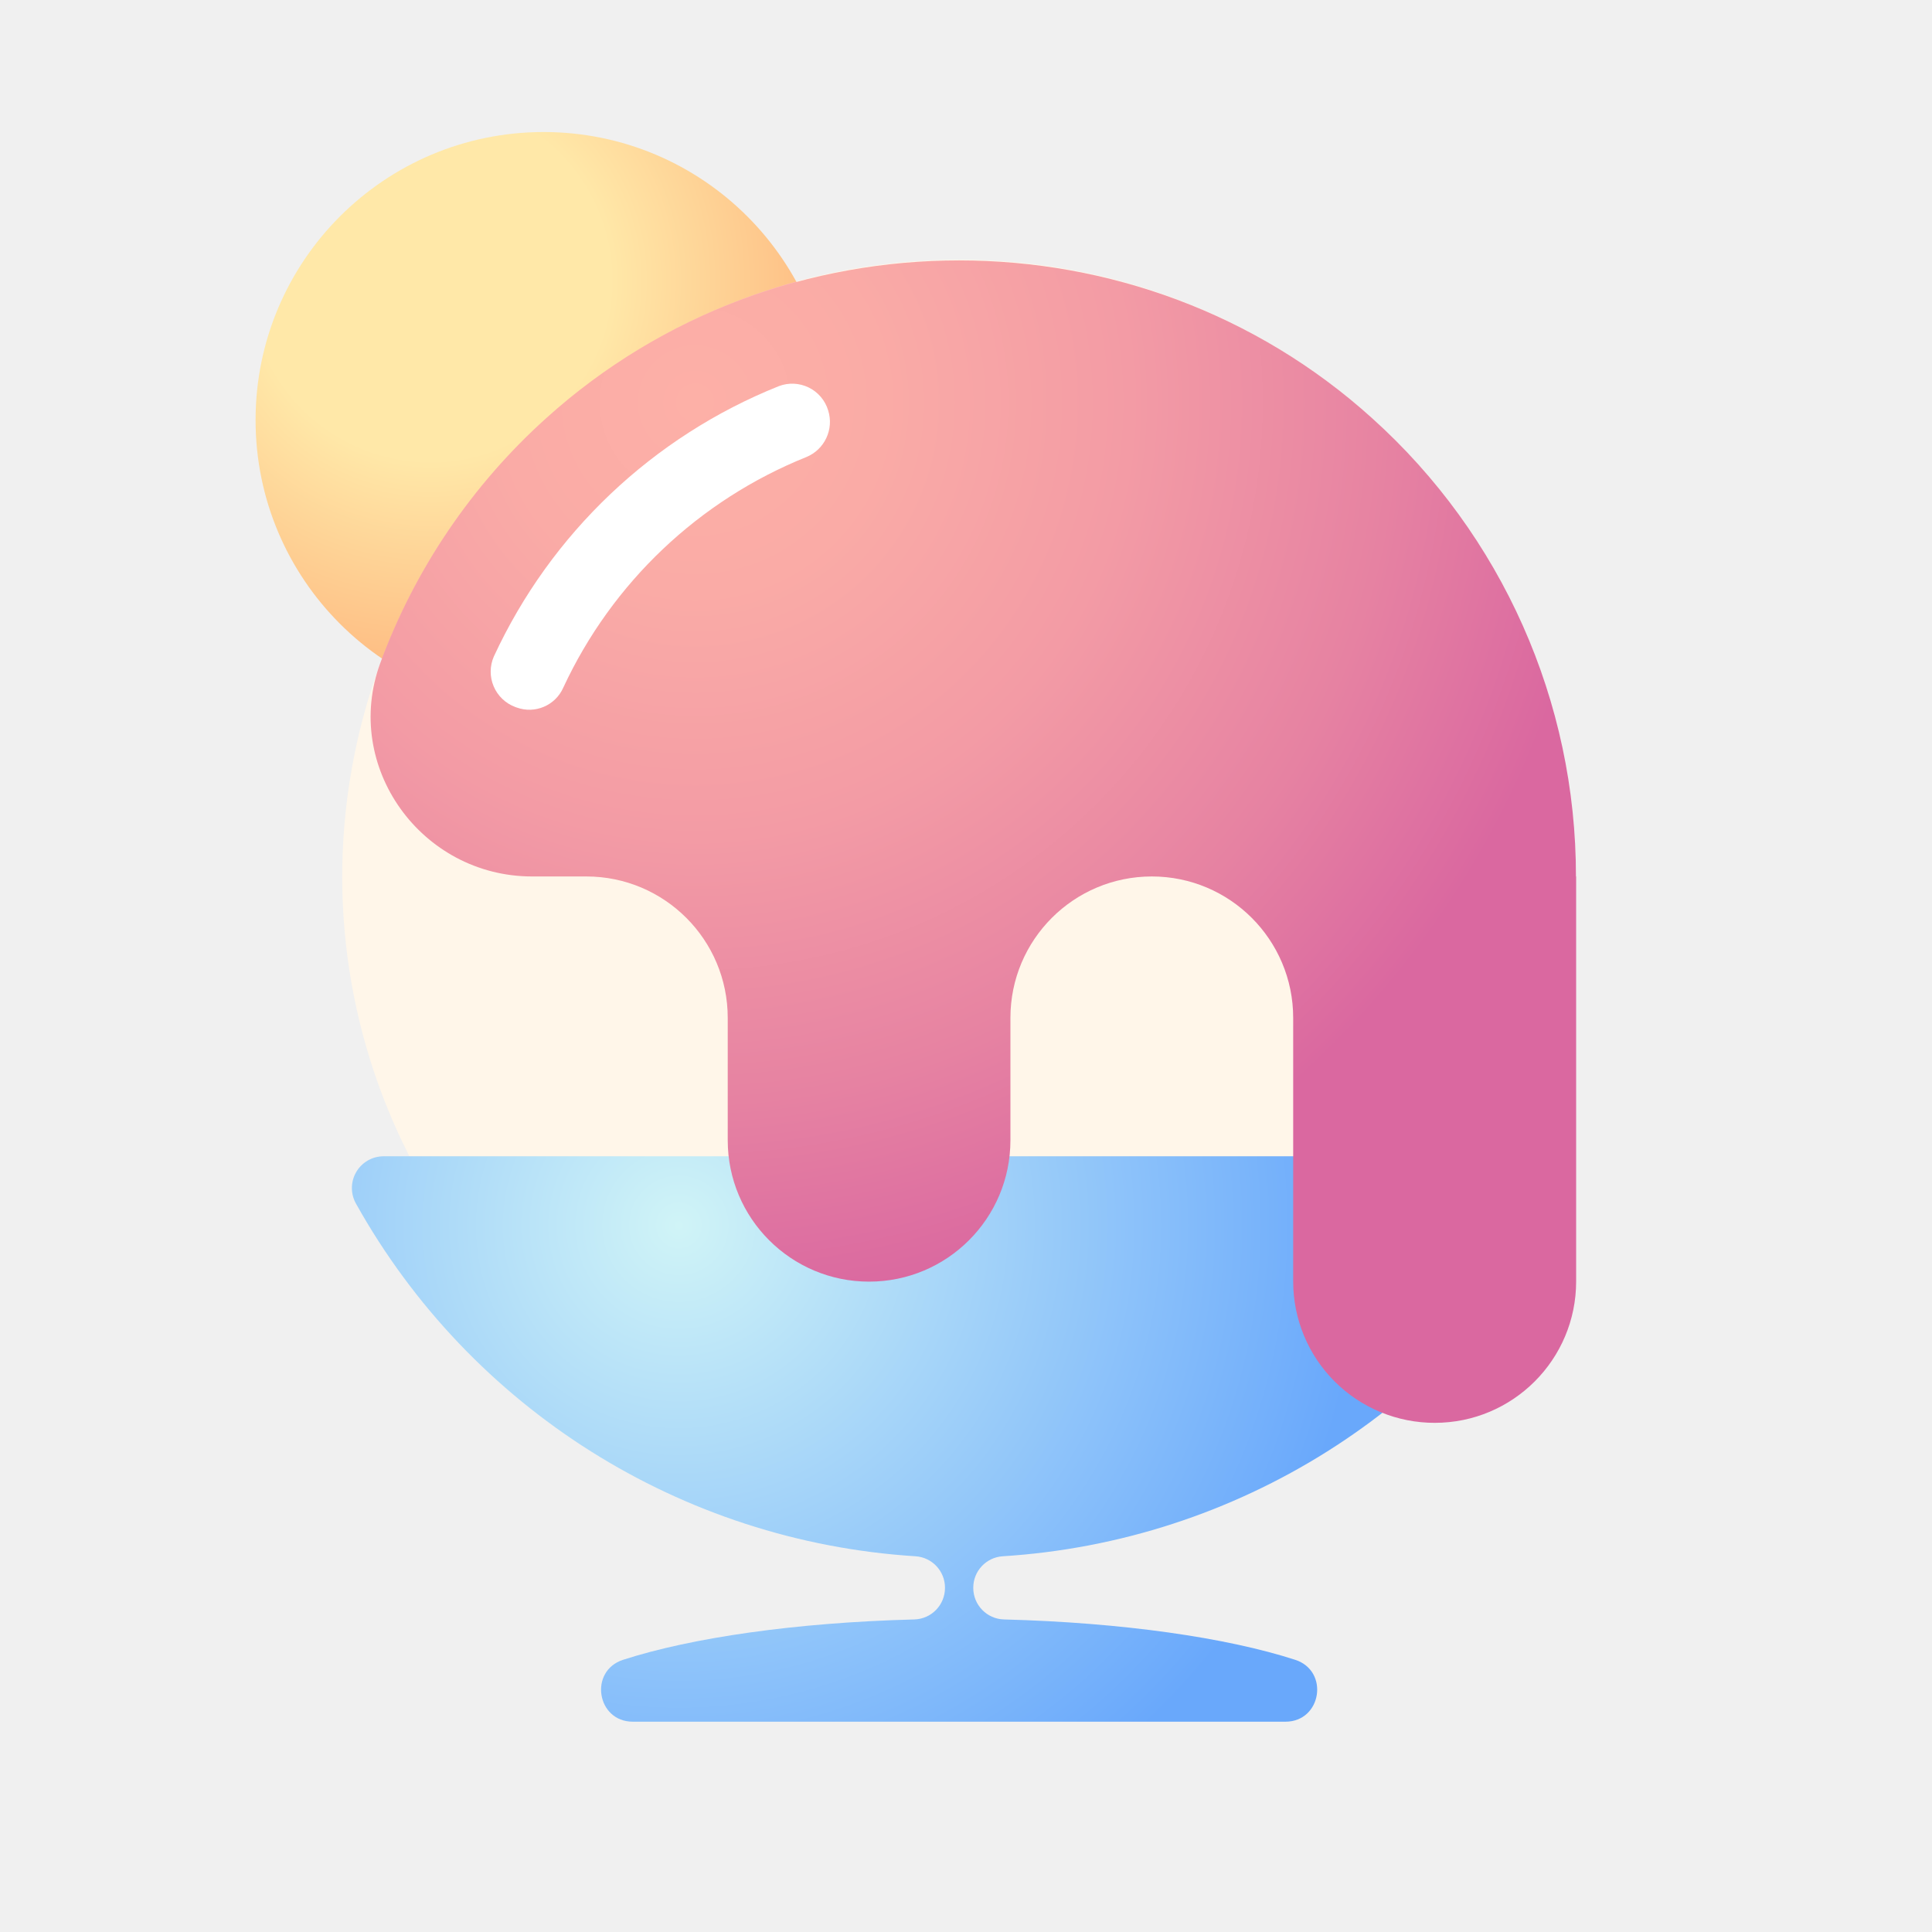
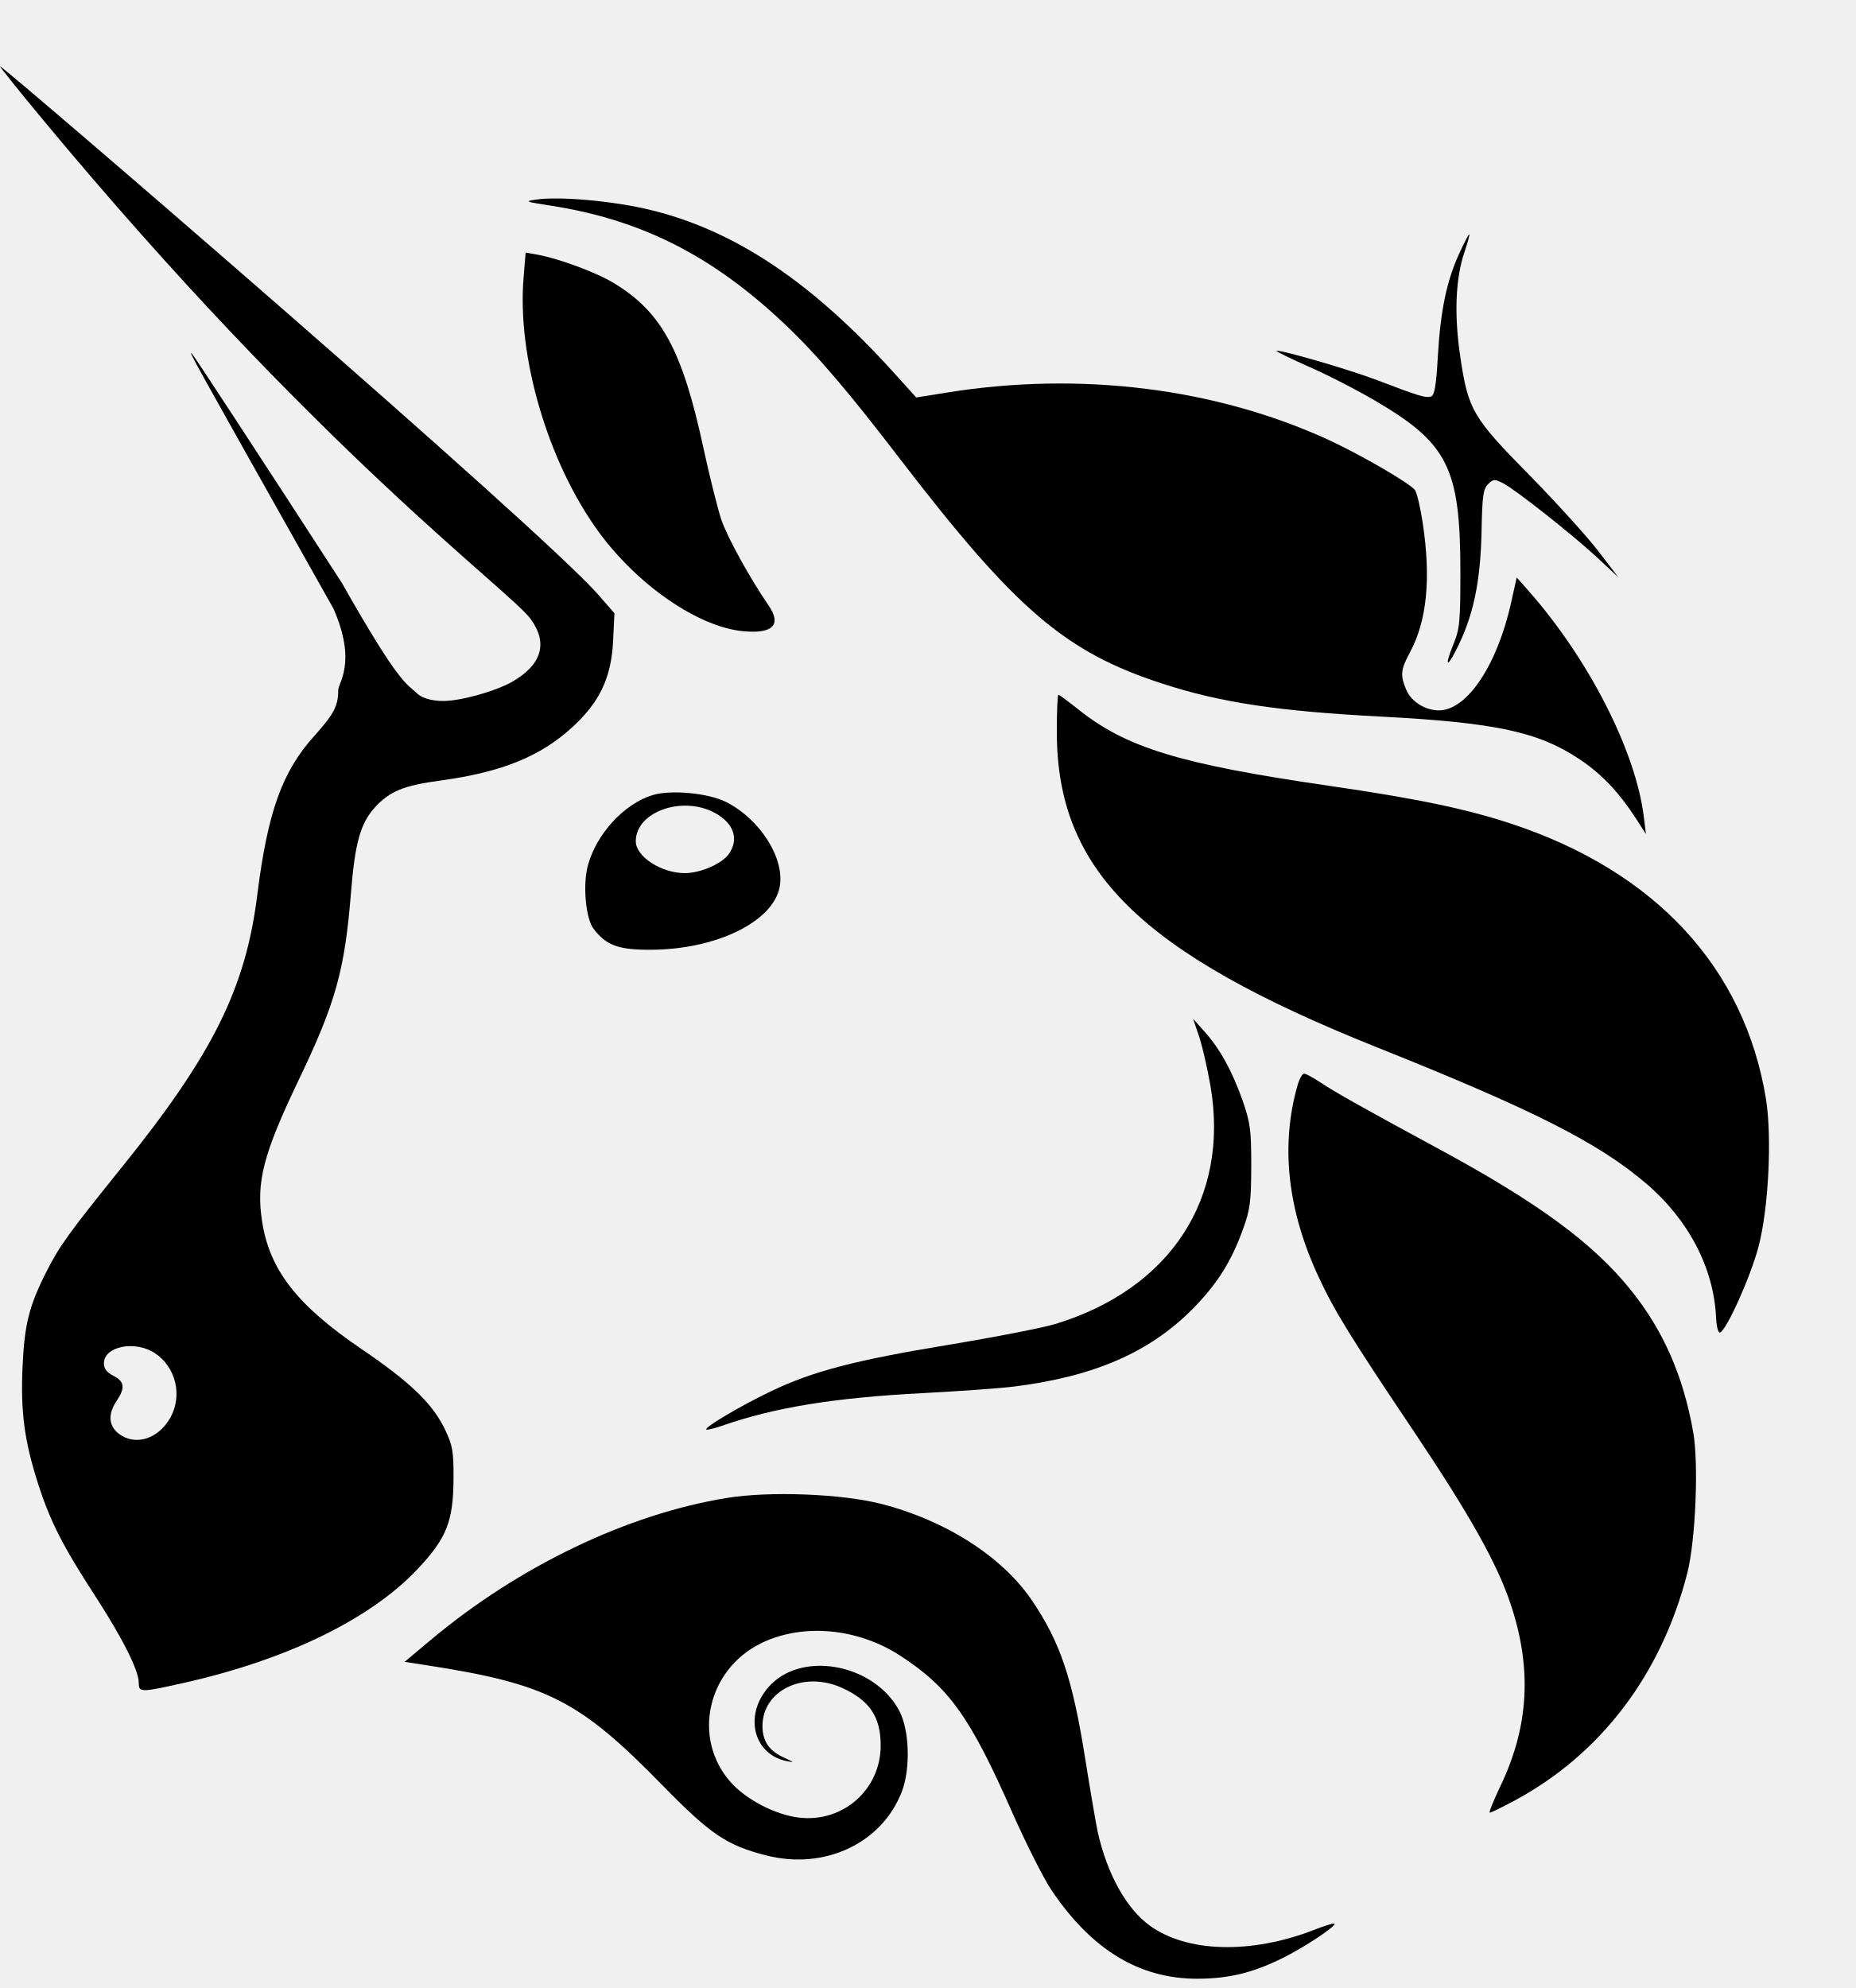
- <svg xmlns="http://www.w3.org/2000/svg" viewBox="0 0 511.69 511.69">
-   <defs>
-     <style>.cls-1,.cls-7{fill:#fff;}.cls-1{opacity:0;}.cls-2{fill:#fff6e9;}.cls-3{fill:url(#radial-gradient);}.cls-4{fill:url(#radial-gradient-2);}.cls-5{fill:url(#radial-gradient-3);}.cls-6{fill:url(#radial-gradient-4);}</style>
-     <radialGradient id="radial-gradient" cx="179.79" cy="324.54" r="181.46" gradientUnits="userSpaceOnUse">
-       <stop offset="0" stop-color="#d0f4f7" />
-       <stop offset="1" stop-color="#69a8fb" />
-     </radialGradient>
-     <radialGradient id="radial-gradient-2" cx="114.05" cy="74.33" r="131.94" gradientUnits="userSpaceOnUse">
-       <stop offset="0.36" stop-color="#ffe8a8" />
-       <stop offset="0.91" stop-color="#fdb078" />
-     </radialGradient>
-     <radialGradient id="radial-gradient-3" cx="138.74" cy="106.77" r="109.31" gradientUnits="userSpaceOnUse">
-       <stop offset="0.19" stop-color="#ffd0a8" />
-       <stop offset="0.91" stop-color="#fdb0c0" />
-     </radialGradient>
-     <radialGradient id="radial-gradient-4" cx="184.09" cy="106.59" r="240.56" gradientUnits="userSpaceOnUse">
-       <stop offset="0" stop-color="#fdb0a7" />
-       <stop offset="0.21" stop-color="#faaba6" />
-       <stop offset="0.48" stop-color="#f39ba5" />
-       <stop offset="0.77" stop-color="#e682a2" />
-       <stop offset="1" stop-color="#da68a0" />
-     </radialGradient>
-   </defs>
-   <g id="Layer_2" data-name="Layer 2">
-     <g id="Layer_1-2" data-name="Layer 1">
-       <rect class="cls-1" width="511.69" height="511.69" />
-       <path class="cls-2" d="M254,68.77a163.36,163.36,0,1,0,115.52,47.84A162.88,162.88,0,0,0,254,68.77Z" />
-       <path class="cls-3" d="M406.45,306.24H101.59a8.41,8.41,0,0,0-7.29,12.57,182.89,182.89,0,0,0,148.21,93.37,8.34,8.34,0,0,1,7.77,8.35h0a8.36,8.36,0,0,1-8.12,8.38c-31.48.82-59,4.83-77.14,10.69-9.11,2.95-7,16.39,2.58,16.39H340.45c9.58,0,11.69-13.44,2.58-16.39-18.1-5.86-45.67-9.87-77.14-10.69a8.36,8.36,0,0,1-8.12-8.38h0a8.34,8.34,0,0,1,7.77-8.35,182.89,182.89,0,0,0,148.21-93.37A8.42,8.42,0,0,0,406.45,306.24Z" />
-       <circle class="cls-4" cx="143.98" cy="111.26" r="76.29" />
-       <path class="cls-5" d="M101.21,174.4A76.25,76.25,0,0,0,210.84,74.6a163.21,163.21,0,0,0-109.63,99.8Z" />
-       <path class="cls-6" d="M417.39,232.13a163,163,0,0,0-54-121.38c-61.67-55.71-157-55.71-218.71,0a163.25,163.25,0,0,0-43.95,64.82c-10.12,27.48,10.9,56.56,40.19,56.56h14.37a37.45,37.45,0,0,1,37.45,37.45V302a37.44,37.44,0,0,0,37.44,37.44h0A37.44,37.44,0,0,0,267.61,302V269.58a37.45,37.45,0,0,1,37.45-37.45h0a37.45,37.45,0,0,1,37.44,37.45v69.81A37.45,37.45,0,0,0,380,376.84h0a37.45,37.45,0,0,0,37.44-37.45V232.13Z" />
-       <path class="cls-7" d="M136.86,187.39l-.37-.13a10,10,0,0,1-5.69-13.4,140.86,140.86,0,0,1,75.45-71.58,9.94,9.94,0,0,1,13.08,6.39h0a10.07,10.07,0,0,1-5.75,12.37,120.58,120.58,0,0,0-64.41,61.11A9.82,9.82,0,0,1,136.86,187.39Z" />
-     </g>
+ <svg xmlns="http://www.w3.org/2000/svg" width="14" height="15" viewBox="0 0 14 15" fill="black">
+   <g style="mix-blend-mode:darken">
+     <path d="M4.152 1.551C3.964 1.522 3.956 1.519 4.045 1.506C4.214 1.48 4.615 1.515 4.891 1.58C5.535 1.732 6.121 2.122 6.747 2.815L6.913 2.999L7.151 2.961C8.153 2.801 9.172 2.928 10.024 3.319C10.259 3.427 10.629 3.641 10.675 3.696C10.69 3.714 10.717 3.827 10.735 3.947C10.798 4.365 10.767 4.684 10.638 4.923C10.568 5.053 10.564 5.094 10.611 5.206C10.649 5.294 10.753 5.36 10.857 5.36C11.069 5.36 11.297 5.019 11.402 4.546L11.444 4.357L11.527 4.451C11.983 4.965 12.342 5.665 12.403 6.163L12.419 6.293L12.343 6.175C12.211 5.972 12.078 5.833 11.908 5.722C11.602 5.521 11.279 5.452 10.422 5.407C9.648 5.367 9.21 5.301 8.776 5.16C8.037 4.921 7.665 4.602 6.787 3.458C6.397 2.949 6.157 2.668 5.917 2.442C5.372 1.927 4.837 1.657 4.152 1.551Z" />
+     <path d="M10.849 2.686C10.869 2.346 10.915 2.121 11.009 1.916C11.046 1.835 11.08 1.768 11.086 1.768C11.091 1.768 11.075 1.828 11.05 1.901C10.982 2.101 10.971 2.373 11.018 2.69C11.077 3.092 11.111 3.15 11.539 3.584C11.739 3.788 11.972 4.045 12.057 4.155L12.211 4.356L12.057 4.212C11.869 4.037 11.436 3.695 11.341 3.646C11.277 3.614 11.267 3.614 11.228 3.653C11.191 3.689 11.184 3.743 11.179 3.999C11.171 4.398 11.116 4.654 10.984 4.91C10.913 5.048 10.902 5.019 10.966 4.862C11.014 4.746 11.019 4.694 11.019 4.308C11.018 3.533 10.925 3.346 10.382 3.027C10.245 2.946 10.018 2.829 9.878 2.768C9.739 2.706 9.628 2.652 9.632 2.648C9.647 2.633 10.177 2.787 10.39 2.868C10.708 2.99 10.76 3.005 10.799 2.991C10.824 2.981 10.837 2.906 10.849 2.686Z" />
+     <path d="M4.517 4.013C4.136 3.491 3.899 2.69 3.951 2.091L3.966 1.906L4.053 1.921C4.217 1.951 4.498 2.055 4.63 2.135C4.991 2.353 5.148 2.64 5.307 3.378C5.354 3.594 5.415 3.839 5.443 3.922C5.488 4.055 5.66 4.366 5.799 4.568C5.899 4.714 5.833 4.783 5.611 4.763C5.272 4.733 4.813 4.418 4.517 4.013Z" />
+     <path d="M10.386 7.901C8.602 7.187 7.974 6.567 7.974 5.522C7.974 5.368 7.979 5.242 7.986 5.242C7.992 5.242 8.061 5.293 8.139 5.355C8.501 5.643 8.906 5.766 10.027 5.929C10.688 6.025 11.059 6.102 11.402 6.215C12.49 6.574 13.164 7.302 13.325 8.294C13.371 8.583 13.344 9.123 13.268 9.408C13.209 9.633 13.026 10.039 12.978 10.054C12.964 10.059 12.951 10.008 12.948 9.938C12.93 9.566 12.74 9.203 12.422 8.931C12.06 8.622 11.575 8.376 10.386 7.901Z" />
+     <path d="M9.134 8.197C9.111 8.065 9.073 7.896 9.048 7.822L9.002 7.687L9.087 7.782C9.204 7.912 9.296 8.079 9.375 8.302C9.434 8.472 9.441 8.522 9.441 8.798C9.44 9.069 9.433 9.126 9.377 9.279C9.29 9.52 9.182 9.69 9.001 9.874C8.675 10.204 8.256 10.386 7.651 10.462C7.546 10.475 7.24 10.497 6.971 10.511C6.292 10.546 5.845 10.619 5.444 10.759C5.386 10.779 5.335 10.791 5.329 10.786C5.313 10.77 5.587 10.608 5.812 10.5C6.13 10.347 6.447 10.264 7.157 10.147C7.508 10.089 7.87 10.018 7.962 9.99C8.83 9.726 9.277 9.043 9.134 8.197Z" />
+     <path d="M9.952 9.641C9.715 9.135 9.66 8.646 9.79 8.19C9.804 8.141 9.826 8.101 9.84 8.101C9.853 8.101 9.909 8.131 9.964 8.168C10.073 8.241 10.292 8.364 10.876 8.68C11.604 9.075 12.02 9.38 12.302 9.73C12.549 10.035 12.702 10.384 12.776 10.808C12.818 11.049 12.793 11.628 12.731 11.87C12.535 12.634 12.08 13.234 11.431 13.584C11.336 13.635 11.251 13.677 11.241 13.677C11.232 13.678 11.267 13.59 11.318 13.483C11.537 13.029 11.562 12.588 11.396 12.097C11.295 11.796 11.089 11.429 10.673 10.808C10.189 10.087 10.071 9.895 9.952 9.641Z" />
+     <path d="M3.25 12.374C3.913 11.818 4.736 11.423 5.487 11.302C5.81 11.25 6.349 11.271 6.648 11.347C7.128 11.469 7.558 11.742 7.781 12.068C7.999 12.387 8.093 12.664 8.19 13.282C8.229 13.525 8.271 13.77 8.283 13.825C8.356 14.145 8.499 14.401 8.675 14.529C8.956 14.733 9.439 14.746 9.914 14.562C9.994 14.53 10.064 14.509 10.069 14.514C10.086 14.531 9.847 14.69 9.678 14.774C9.451 14.886 9.271 14.93 9.031 14.93C8.596 14.93 8.235 14.71 7.934 14.262C7.874 14.173 7.741 13.909 7.637 13.674C7.319 12.953 7.162 12.733 6.793 12.493C6.471 12.283 6.056 12.246 5.744 12.398C5.335 12.598 5.22 13.118 5.514 13.448C5.631 13.579 5.848 13.692 6.026 13.714C6.359 13.755 6.645 13.504 6.645 13.17C6.645 12.953 6.561 12.829 6.35 12.734C6.061 12.605 5.752 12.756 5.753 13.025C5.754 13.14 5.804 13.212 5.92 13.264C5.994 13.298 5.996 13.3 5.935 13.288C5.671 13.233 5.609 12.916 5.821 12.706C6.077 12.454 6.605 12.565 6.786 12.91C6.862 13.055 6.871 13.343 6.805 13.517C6.656 13.907 6.223 14.112 5.783 14C5.484 13.924 5.362 13.842 5.001 13.473C4.374 12.831 4.131 12.706 3.227 12.566L3.053 12.539L3.25 12.374Z" />
+     <path fill-rule="evenodd" clip-rule="evenodd" d="M0.308 0.884C2.402 3.41 3.845 4.452 4.005 4.672C4.137 4.854 4.087 5.018 3.861 5.146C3.735 5.217 3.475 5.289 3.346 5.289C3.199 5.289 3.148 5.233 3.148 5.233C3.063 5.153 3.015 5.167 2.578 4.396C1.972 3.46 1.464 2.684 1.45 2.671C1.418 2.641 1.419 2.642 2.517 4.594C2.694 5.001 2.552 5.15 2.552 5.208C2.552 5.326 2.519 5.388 2.373 5.551C2.129 5.821 2.02 6.125 1.941 6.754C1.853 7.459 1.605 7.957 0.917 8.81C0.515 9.309 0.449 9.4 0.347 9.602C0.219 9.855 0.184 9.997 0.17 10.316C0.155 10.655 0.184 10.873 0.288 11.197C0.379 11.48 0.474 11.666 0.717 12.04C0.926 12.363 1.047 12.603 1.047 12.697C1.047 12.771 1.061 12.771 1.386 12.698C2.163 12.524 2.794 12.217 3.149 11.841C3.369 11.608 3.42 11.48 3.422 11.161C3.423 10.953 3.416 10.909 3.359 10.789C3.267 10.594 3.099 10.431 2.728 10.179C2.243 9.85 2.035 9.584 1.978 9.219C1.931 8.919 1.986 8.708 2.254 8.148C2.532 7.569 2.601 7.322 2.648 6.739C2.678 6.362 2.719 6.213 2.828 6.093C2.942 5.969 3.044 5.927 3.326 5.889C3.785 5.826 4.077 5.708 4.317 5.488C4.525 5.298 4.612 5.114 4.626 4.837L4.636 4.627L4.519 4.493C4.098 4.004 0.026 0.5 0 0.5C-0.005 0.5 0.133 0.673 0.308 0.884ZM1.284 10.699C1.379 10.531 1.328 10.316 1.169 10.21C1.018 10.111 0.784 10.158 0.784 10.287C0.784 10.327 0.806 10.356 0.856 10.381C0.94 10.424 0.946 10.472 0.88 10.57C0.813 10.67 0.819 10.757 0.895 10.817C1.018 10.912 1.192 10.86 1.284 10.699Z" />
+     <path fill-rule="evenodd" clip-rule="evenodd" d="M4.925 5.999C4.71 6.064 4.501 6.291 4.436 6.529C4.396 6.674 4.419 6.929 4.478 7.007C4.574 7.134 4.666 7.168 4.917 7.166C5.407 7.163 5.833 6.954 5.883 6.692C5.923 6.478 5.736 6.181 5.478 6.051C5.345 5.984 5.062 5.957 4.925 5.999ZM5.499 6.444C5.574 6.337 5.541 6.222 5.412 6.144C5.168 5.995 4.797 6.118 4.797 6.348C4.797 6.463 4.99 6.588 5.167 6.588C5.285 6.588 5.446 6.518 5.499 6.444Z" />
  </g>
</svg>
